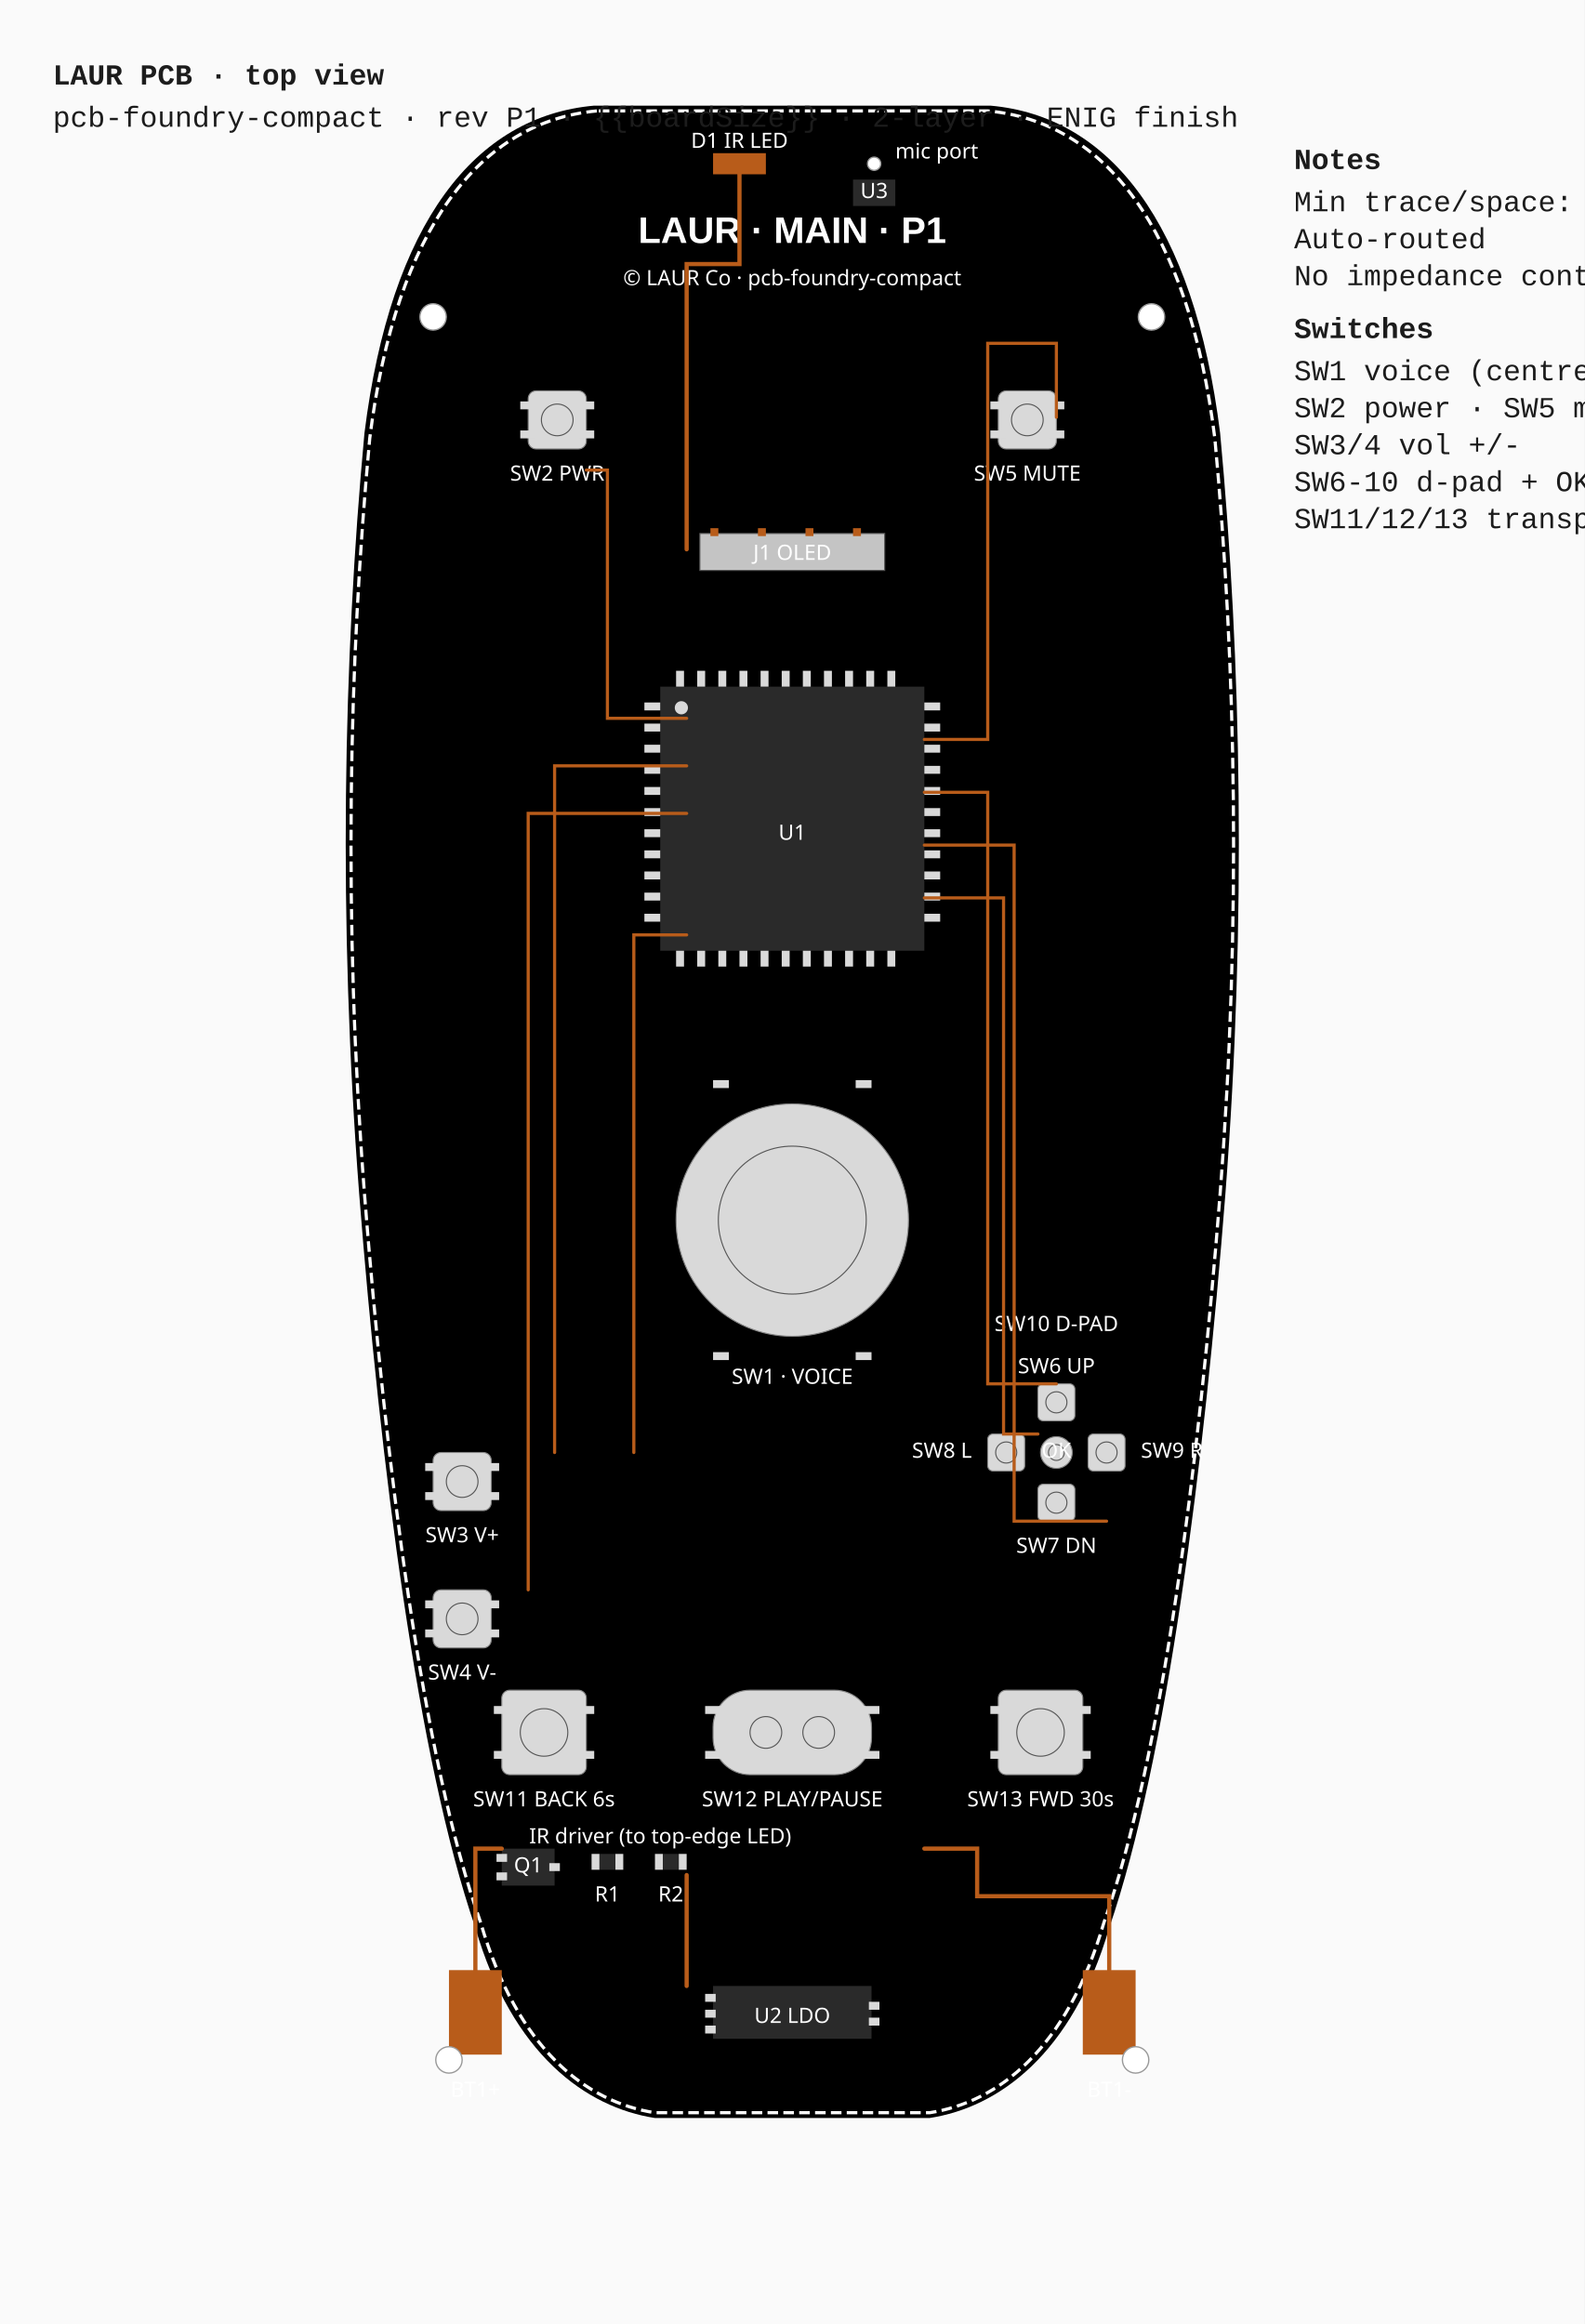
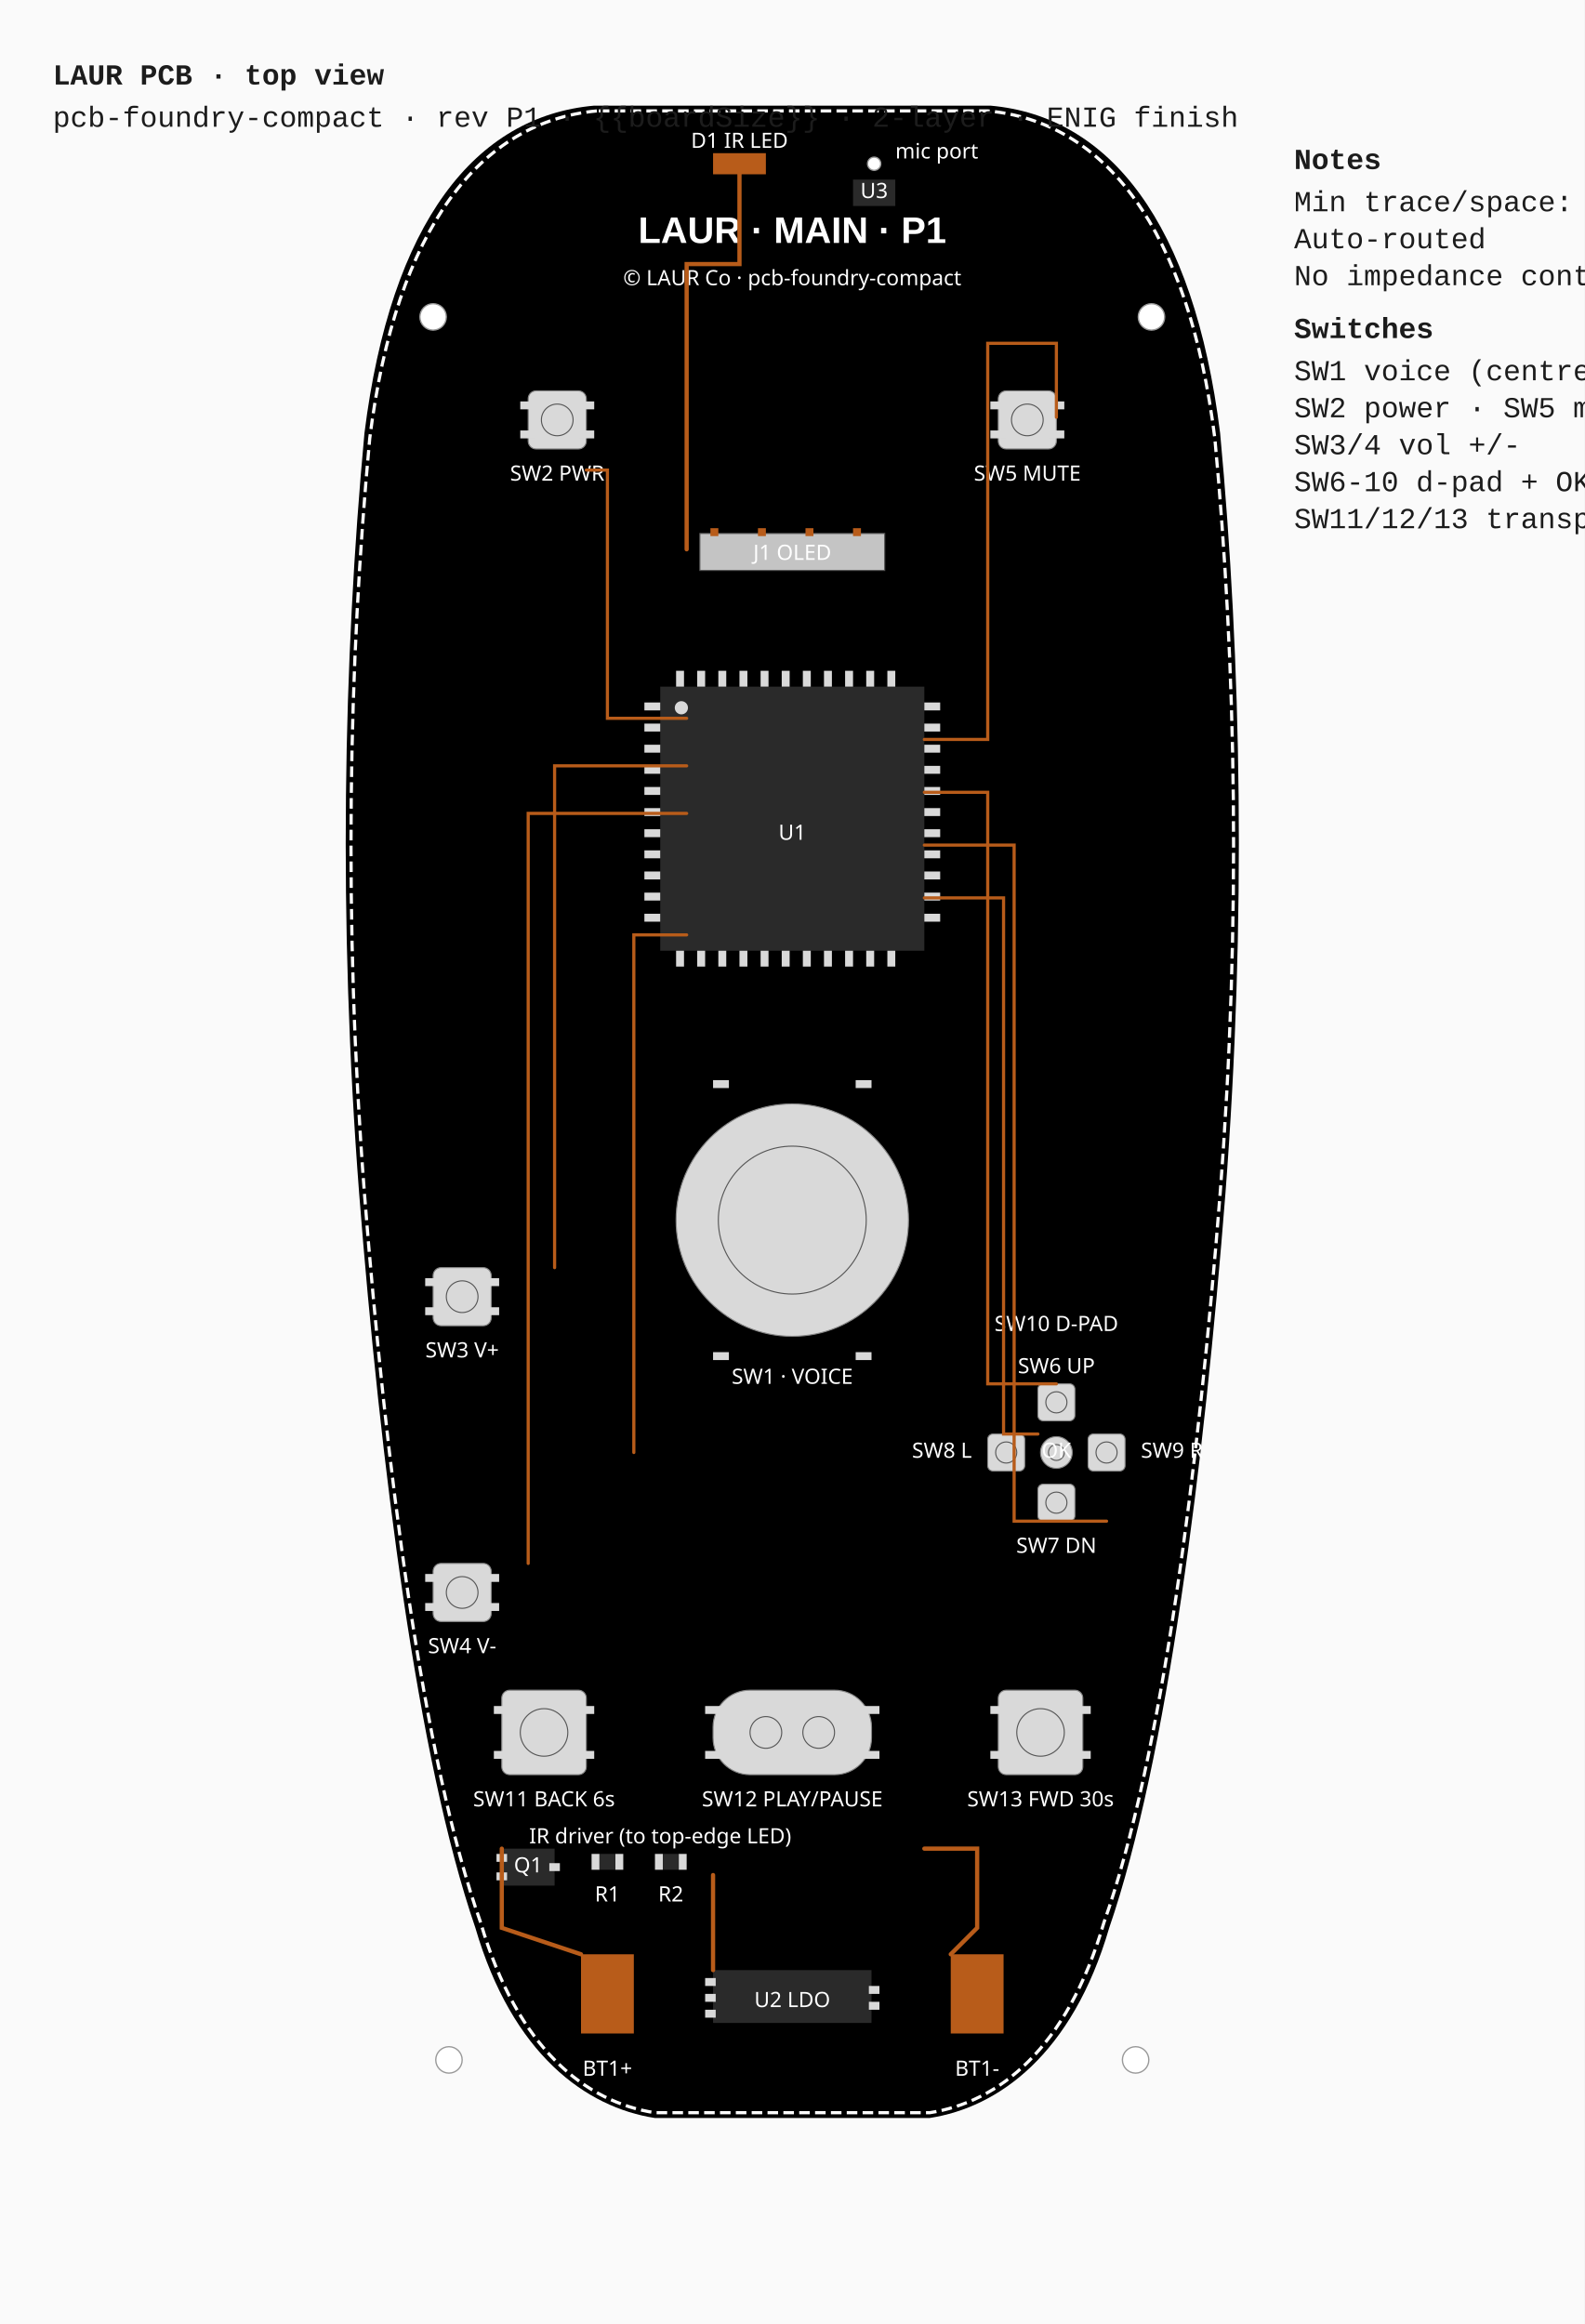
<svg xmlns="http://www.w3.org/2000/svg" viewBox="0 0 600 880" font-family="Arial, sans-serif" font-size="8">
  <defs>
    <style>
      .pcb-fill   { fill: {{boardColor}}; }
      .silk       { fill: #ffffff; stroke: none; font-family: 'Arial Narrow', sans-serif; font-size: 8; }
      .copper     { stroke: #b85c1a; stroke-linecap: round; fill: none; }
      .copper-fill{ fill: #b85c1a; }
      .pad        { fill: #d9d9d9; stroke: #999; stroke-width: 0.3; }
      .pad-rect   { fill: #d9d9d9; stroke: none; }
      .drill      { fill: #ffffff; stroke: #999; stroke-width: 0.5; }
      .ic-pkg     { fill: #2a2a2a; }
      .ic-pin1    { fill: #d9d9d9; }
      .btn-pkg    { fill: #d9d9d9; stroke: #888; stroke-width: 0.4; }
      .btn-marker { fill: none; stroke: #555; stroke-width: 0.4; }
      .conn       { fill: #c4c4c4; stroke: #555; stroke-width: 0.4; }
      .outline    { fill: none; stroke: #fff; stroke-width: 1.2; stroke-dasharray: 4 2; }
      .title      { fill: #ffffff; font-family: 'Arial', sans-serif; font-size: 14; font-weight: bold; }
      .annot      { fill: #1c1c1c; font-family: 'Courier New', monospace; font-size: 11; }
    </style>
  </defs>
  <rect width="600" height="880" fill="#fafafa" />
  <g transform="translate(130 40)">
    <path class="pcb-fill" d="M 95 0              C 50 4, 18 44, 8 124              C 0 210, -2 308, 6 412              C 14 514, 28 626, 50 690              C 64 738, 92 758, 118 762              L 222 762              C 248 758, 276 738, 290 690              C 312 626, 326 514, 334 412              C 342 308, 340 210, 332 124              C 322 44, 290 4, 245 0              L 95 0 Z" />
    <path class="outline" d="M 96 2              C 52 6, 20 46, 10 126              C 2 212, 0 308, 8 412              C 16 514, 30 626, 52 688              C 66 736, 92 756, 118 760              L 222 760              C 248 756, 274 736, 288 688              C 310 626, 324 514, 332 412              C 340 308, 338 212, 330 126              C 320 46, 288 6, 244 2              L 96 2 Z" />
    <text x="170" y="52" text-anchor="middle" class="title">LAUR · MAIN · P1</text>
    <text x="170" y="68" text-anchor="middle" class="silk" font-size="9">© LAUR Co · pcb-foundry-compact</text>
    <g transform="translate(140 18)">
      <rect class="copper-fill" width="20" height="8" />
      <text x="10" y="-2" text-anchor="middle" class="silk" font-size="6">D1 IR LED</text>
    </g>
    <g transform="translate(195 18)">
      <circle class="drill" cx="6" cy="4" r="2.5" />
      <text x="14" y="2" class="silk" font-size="6">mic port</text>
      <rect class="ic-pkg" x="-2" y="10" width="16" height="10" />
      <text x="6" y="17" text-anchor="middle" class="silk" font-size="6">U3</text>
    </g>
    <g transform="translate(70 108)">
      <rect class="btn-pkg" width="22" height="22" rx="3" />
      <circle class="btn-marker" cx="11" cy="11" r="6" />
      <rect class="pad-rect" x="-3" y="4" width="6" height="3" />
      <rect class="pad-rect" x="-3" y="15" width="6" height="3" />
      <rect class="pad-rect" x="19" y="4" width="6" height="3" />
      <rect class="pad-rect" x="19" y="15" width="6" height="3" />
      <text x="11" y="34" text-anchor="middle" class="silk" font-size="6">SW2 PWR</text>
    </g>
    <g transform="translate(248 108)">
      <rect class="btn-pkg" width="22" height="22" rx="3" />
      <circle class="btn-marker" cx="11" cy="11" r="6" />
      <rect class="pad-rect" x="-3" y="4" width="6" height="3" />
      <rect class="pad-rect" x="-3" y="15" width="6" height="3" />
      <rect class="pad-rect" x="19" y="4" width="6" height="3" />
      <rect class="pad-rect" x="19" y="15" width="6" height="3" />
      <text x="11" y="34" text-anchor="middle" class="silk" font-size="6">SW5 MUTE</text>
    </g>
    <g transform="translate(135 162)">
      <rect class="conn" width="70" height="14" />
      <g class="copper-fill">
        <rect x="4" y="-2" width="3" height="3" />
        <rect x="22" y="-2" width="3" height="3" />
        <rect x="40" y="-2" width="3" height="3" />
        <rect x="58" y="-2" width="3" height="3" />
      </g>
      <text x="35" y="10" text-anchor="middle" class="silk" font-size="7">J1 OLED</text>
    </g>
    <g transform="translate(120 220)">
      <rect class="ic-pkg" width="100" height="100" />
      <circle class="ic-pin1" cx="8" cy="8" r="2.5" />
      <g class="pad-rect">
        <rect x="6" y="-6" width="3" height="6" />
        <rect x="14" y="-6" width="3" height="6" />
        <rect x="22" y="-6" width="3" height="6" />
        <rect x="30" y="-6" width="3" height="6" />
        <rect x="38" y="-6" width="3" height="6" />
        <rect x="46" y="-6" width="3" height="6" />
        <rect x="54" y="-6" width="3" height="6" />
        <rect x="62" y="-6" width="3" height="6" />
        <rect x="70" y="-6" width="3" height="6" />
        <rect x="78" y="-6" width="3" height="6" />
        <rect x="86" y="-6" width="3" height="6" />
        <rect x="6" y="100" width="3" height="6" />
        <rect x="14" y="100" width="3" height="6" />
        <rect x="22" y="100" width="3" height="6" />
        <rect x="30" y="100" width="3" height="6" />
        <rect x="38" y="100" width="3" height="6" />
        <rect x="46" y="100" width="3" height="6" />
        <rect x="54" y="100" width="3" height="6" />
        <rect x="62" y="100" width="3" height="6" />
        <rect x="70" y="100" width="3" height="6" />
        <rect x="78" y="100" width="3" height="6" />
        <rect x="86" y="100" width="3" height="6" />
        <rect x="-6" y="6" width="6" height="3" />
        <rect x="-6" y="14" width="6" height="3" />
        <rect x="-6" y="22" width="6" height="3" />
        <rect x="-6" y="30" width="6" height="3" />
        <rect x="-6" y="38" width="6" height="3" />
        <rect x="-6" y="46" width="6" height="3" />
        <rect x="-6" y="54" width="6" height="3" />
        <rect x="-6" y="62" width="6" height="3" />
        <rect x="-6" y="70" width="6" height="3" />
        <rect x="-6" y="78" width="6" height="3" />
        <rect x="-6" y="86" width="6" height="3" />
        <rect x="100" y="6" width="6" height="3" />
        <rect x="100" y="14" width="6" height="3" />
        <rect x="100" y="22" width="6" height="3" />
        <rect x="100" y="30" width="6" height="3" />
        <rect x="100" y="38" width="6" height="3" />
        <rect x="100" y="46" width="6" height="3" />
        <rect x="100" y="54" width="6" height="3" />
        <rect x="100" y="62" width="6" height="3" />
        <rect x="100" y="70" width="6" height="3" />
        <rect x="100" y="78" width="6" height="3" />
        <rect x="100" y="86" width="6" height="3" />
      </g>
      <text x="50" y="58" text-anchor="middle" class="silk" font-size="9">U1</text>
    </g>
    <g transform="translate(120 372)">
      <circle class="btn-pkg" cx="50" cy="50" r="44" />
      <circle class="btn-marker" cx="50" cy="50" r="28" />
      <rect class="pad-rect" x="20" y="-3" width="6" height="3" />
      <rect class="pad-rect" x="74" y="-3" width="6" height="3" />
      <rect class="pad-rect" x="20" y="100" width="6" height="3" />
      <rect class="pad-rect" x="74" y="100" width="6" height="3" />
      <text x="50" y="112" text-anchor="middle" class="silk" font-size="8">SW1 · VOICE</text>
    </g>
-     <g transform="translate(34 510)">
+     <g transform="translate(34 440)">
      <rect class="btn-pkg" width="22" height="22" rx="3" />
      <circle class="btn-marker" cx="11" cy="11" r="6" />
      <rect class="pad-rect" x="-3" y="4" width="6" height="3" />
      <rect class="pad-rect" x="-3" y="15" width="6" height="3" />
      <rect class="pad-rect" x="19" y="4" width="6" height="3" />
      <rect class="pad-rect" x="19" y="15" width="6" height="3" />
      <text x="11" y="34" text-anchor="middle" class="silk" font-size="6">SW3 V+</text>
    </g>
-     <g transform="translate(34 562)">
+     <g transform="translate(34 552)">
      <rect class="btn-pkg" width="22" height="22" rx="3" />
      <circle class="btn-marker" cx="11" cy="11" r="6" />
      <rect class="pad-rect" x="-3" y="4" width="6" height="3" />
      <rect class="pad-rect" x="-3" y="15" width="6" height="3" />
      <rect class="pad-rect" x="19" y="4" width="6" height="3" />
      <rect class="pad-rect" x="19" y="15" width="6" height="3" />
      <text x="11" y="34" text-anchor="middle" class="silk" font-size="6">SW4 V-</text>
    </g>
    <g transform="translate(270 510)">
      <rect class="btn-pkg" x="-7" y="-26" width="14" height="14" rx="2" />
      <circle class="btn-marker" cx="0" cy="-19" r="4" />
      <text x="0" y="-30" text-anchor="middle" class="silk" font-size="6">SW6 UP</text>
      <rect class="btn-pkg" x="-7" y="12" width="14" height="14" rx="2" />
      <circle class="btn-marker" cx="0" cy="19" r="4" />
      <text x="0" y="38" text-anchor="middle" class="silk" font-size="6">SW7 DN</text>
      <rect class="btn-pkg" x="-26" y="-7" width="14" height="14" rx="2" />
      <circle class="btn-marker" cx="-19" cy="0" r="4" />
      <text x="-32" y="2" text-anchor="end" class="silk" font-size="6">SW8 L</text>
      <rect class="btn-pkg" x="12" y="-7" width="14" height="14" rx="2" />
      <circle class="btn-marker" cx="19" cy="0" r="4" />
      <text x="32" y="2" class="silk" font-size="6">SW9 R</text>
      <circle class="btn-pkg" cx="0" cy="0" r="6" />
      <circle class="btn-marker" cx="0" cy="0" r="3" />
      <text x="0" y="2" text-anchor="middle" class="silk" font-size="5">OK</text>
      <text x="0" y="-46" text-anchor="middle" class="silk" font-size="7">SW10 D-PAD</text>
    </g>
    <g transform="translate(60 600)">
      <rect class="btn-pkg" width="32" height="32" rx="3" />
      <circle class="btn-marker" cx="16" cy="16" r="9" />
      <rect class="pad-rect" x="-3" y="6" width="6" height="3" />
      <rect class="pad-rect" x="-3" y="23" width="6" height="3" />
      <rect class="pad-rect" x="29" y="6" width="6" height="3" />
      <rect class="pad-rect" x="29" y="23" width="6" height="3" />
      <text x="16" y="44" text-anchor="middle" class="silk" font-size="6">SW11 BACK 6s</text>
    </g>
    <g transform="translate(140 600)">
      <rect class="btn-pkg" width="60" height="32" rx="14" />
      <circle class="btn-marker" cx="20" cy="16" r="6" />
      <circle class="btn-marker" cx="40" cy="16" r="6" />
      <rect class="pad-rect" x="-3" y="6" width="6" height="3" />
      <rect class="pad-rect" x="-3" y="23" width="6" height="3" />
      <rect class="pad-rect" x="57" y="6" width="6" height="3" />
      <rect class="pad-rect" x="57" y="23" width="6" height="3" />
      <text x="30" y="44" text-anchor="middle" class="silk" font-size="6">SW12 PLAY/PAUSE</text>
    </g>
    <g transform="translate(248 600)">
      <rect class="btn-pkg" width="32" height="32" rx="3" />
      <circle class="btn-marker" cx="16" cy="16" r="9" />
      <rect class="pad-rect" x="-3" y="6" width="6" height="3" />
      <rect class="pad-rect" x="-3" y="23" width="6" height="3" />
      <rect class="pad-rect" x="29" y="6" width="6" height="3" />
      <rect class="pad-rect" x="29" y="23" width="6" height="3" />
      <text x="16" y="44" text-anchor="middle" class="silk" font-size="6">SW13 FWD 30s</text>
    </g>
    <g transform="translate(60 660)">
      <text x="60" y="-2" text-anchor="middle" class="silk" font-size="7">IR driver (to top-edge LED)</text>
      <rect class="ic-pkg" width="20" height="14" />
      <rect class="pad-rect" x="-2" y="2" width="4" height="3" />
      <rect class="pad-rect" x="-2" y="9" width="4" height="3" />
      <rect class="pad-rect" x="18" y="5.5" width="4" height="3" />
      <text x="10" y="9" text-anchor="middle" class="silk" font-size="6">Q1</text>
      <rect class="pad-rect" x="34" y="2" width="3" height="6" />
      <rect class="pad-rect" x="43" y="2" width="3" height="6" />
      <rect class="ic-pkg" x="37" y="2" width="6" height="6" />
      <text x="40" y="20" text-anchor="middle" class="silk" font-size="6">R1</text>
      <rect class="pad-rect" x="58" y="2" width="3" height="6" />
      <rect class="pad-rect" x="67" y="2" width="3" height="6" />
      <rect class="ic-pkg" x="61" y="2" width="6" height="6" />
      <text x="64" y="20" text-anchor="middle" class="silk" font-size="6">R2</text>
    </g>
-     <g transform="translate(40 706)">
-       <rect class="copper-fill" width="20" height="32" />
-       <text x="10" y="48" text-anchor="middle" class="silk" font-size="7">BT1+</text>
-     </g>
-     <g transform="translate(140 712)">
+     <g transform="translate(90 700)">
+       <rect class="copper-fill" width="20" height="30" />
+       <text x="10" y="46" text-anchor="middle" class="silk" font-size="7">BT1+</text>
+     </g>
+     <g transform="translate(140 706)">
      <rect class="ic-pkg" width="60" height="20" />
      <rect class="pad-rect" x="-3" y="3" width="4" height="3" />
      <rect class="pad-rect" x="-3" y="9" width="4" height="3" />
      <rect class="pad-rect" x="-3" y="15" width="4" height="3" />
      <rect class="pad-rect" x="59" y="6" width="4" height="3" />
      <rect class="pad-rect" x="59" y="12" width="4" height="3" />
      <text x="30" y="14" text-anchor="middle" class="silk" font-size="7">U2 LDO</text>
    </g>
-     <g transform="translate(280 706)">
-       <rect class="copper-fill" width="20" height="32" />
-       <text x="10" y="48" text-anchor="middle" class="silk" font-size="7">BT1-</text>
+     <g transform="translate(230 700)">
+       <rect class="copper-fill" width="20" height="30" />
+       <text x="10" y="46" text-anchor="middle" class="silk" font-size="7">BT1-</text>
    </g>
    <circle class="drill" cx="34" cy="80" r="5" />
    <circle class="drill" cx="306" cy="80" r="5" />
    <circle class="drill" cx="40" cy="740" r="5" />
    <circle class="drill" cx="300" cy="740" r="5" />
    <g class="copper" stroke-width="1.6">
      <path d="M 150 24 L 150 60 L 130 60 L 130 168" />
      <path d="M 220 240 L 244 240 L 244 90 L 270 90 L 270 118" stroke-width="1.2" />
      <path d="M 130 232 L 100 232 L 100 138 L 92 138" stroke-width="1.2" />
-       <path d="M 130 250 L 80 250 L 80 510" stroke-width="1.2" />
-       <path d="M 130 268 L 70 268 L 70 562" stroke-width="1.2" />
+       <path d="M 130 250 L 80 250 L 80 440" stroke-width="1.2" />
+       <path d="M 130 268 L 70 268 L 70 552" stroke-width="1.2" />
      <path d="M 220 260 L 244 260 L 244 484 L 270 484" stroke-width="1.2" />
      <path d="M 220 280 L 254 280 L 254 536 L 289 536" stroke-width="1.2" />
      <path d="M 220 300 L 250 300 L 250 503 L 263 503" stroke-width="1.2" />
      <path d="M 130 314 L 110 314 L 110 510" stroke-width="1.2" />
-       <path d="M 60 660 L 50 660 L 50 720" />
-       <path d="M 130 670 L 130 712" />
-       <path d="M 220 660 L 240 660 L 240 678 L 290 678 L 290 706" />
+       <path d="M 60 660 L 60 690 L 90 700" />
+       <path d="M 140 670 L 140 706" />
+       <path d="M 220 660 L 240 660 L 240 690 L 230 700" />
    </g>
  </g>
  <text x="20" y="32" class="annot" font-weight="bold">LAUR PCB · top view</text>
  <text x="20" y="48" class="annot" fill="#666" font-size="10">pcb-foundry-compact · rev P1 · {{boardSize}} · 2-layer · ENIG finish</text>
  <text x="490" y="64" class="annot" font-size="10" font-weight="bold">Notes</text>
  <text x="490" y="80" class="annot" font-size="9">Min trace/space: 6/6 mil</text>
  <text x="490" y="94" class="annot" font-size="9">Auto-routed</text>
  <text x="490" y="108" class="annot" font-size="9">No impedance control</text>
  <text x="490" y="128" class="annot" font-size="10" font-weight="bold">Switches</text>
  <text x="490" y="144" class="annot" font-size="9">SW1 voice (centre)</text>
  <text x="490" y="158" class="annot" font-size="9">SW2 power · SW5 mute</text>
  <text x="490" y="172" class="annot" font-size="9">SW3/4 vol +/-</text>
  <text x="490" y="186" class="annot" font-size="9">SW6-10 d-pad + OK</text>
  <text x="490" y="200" class="annot" font-size="9">SW11/12/13 transport</text>
</svg>
